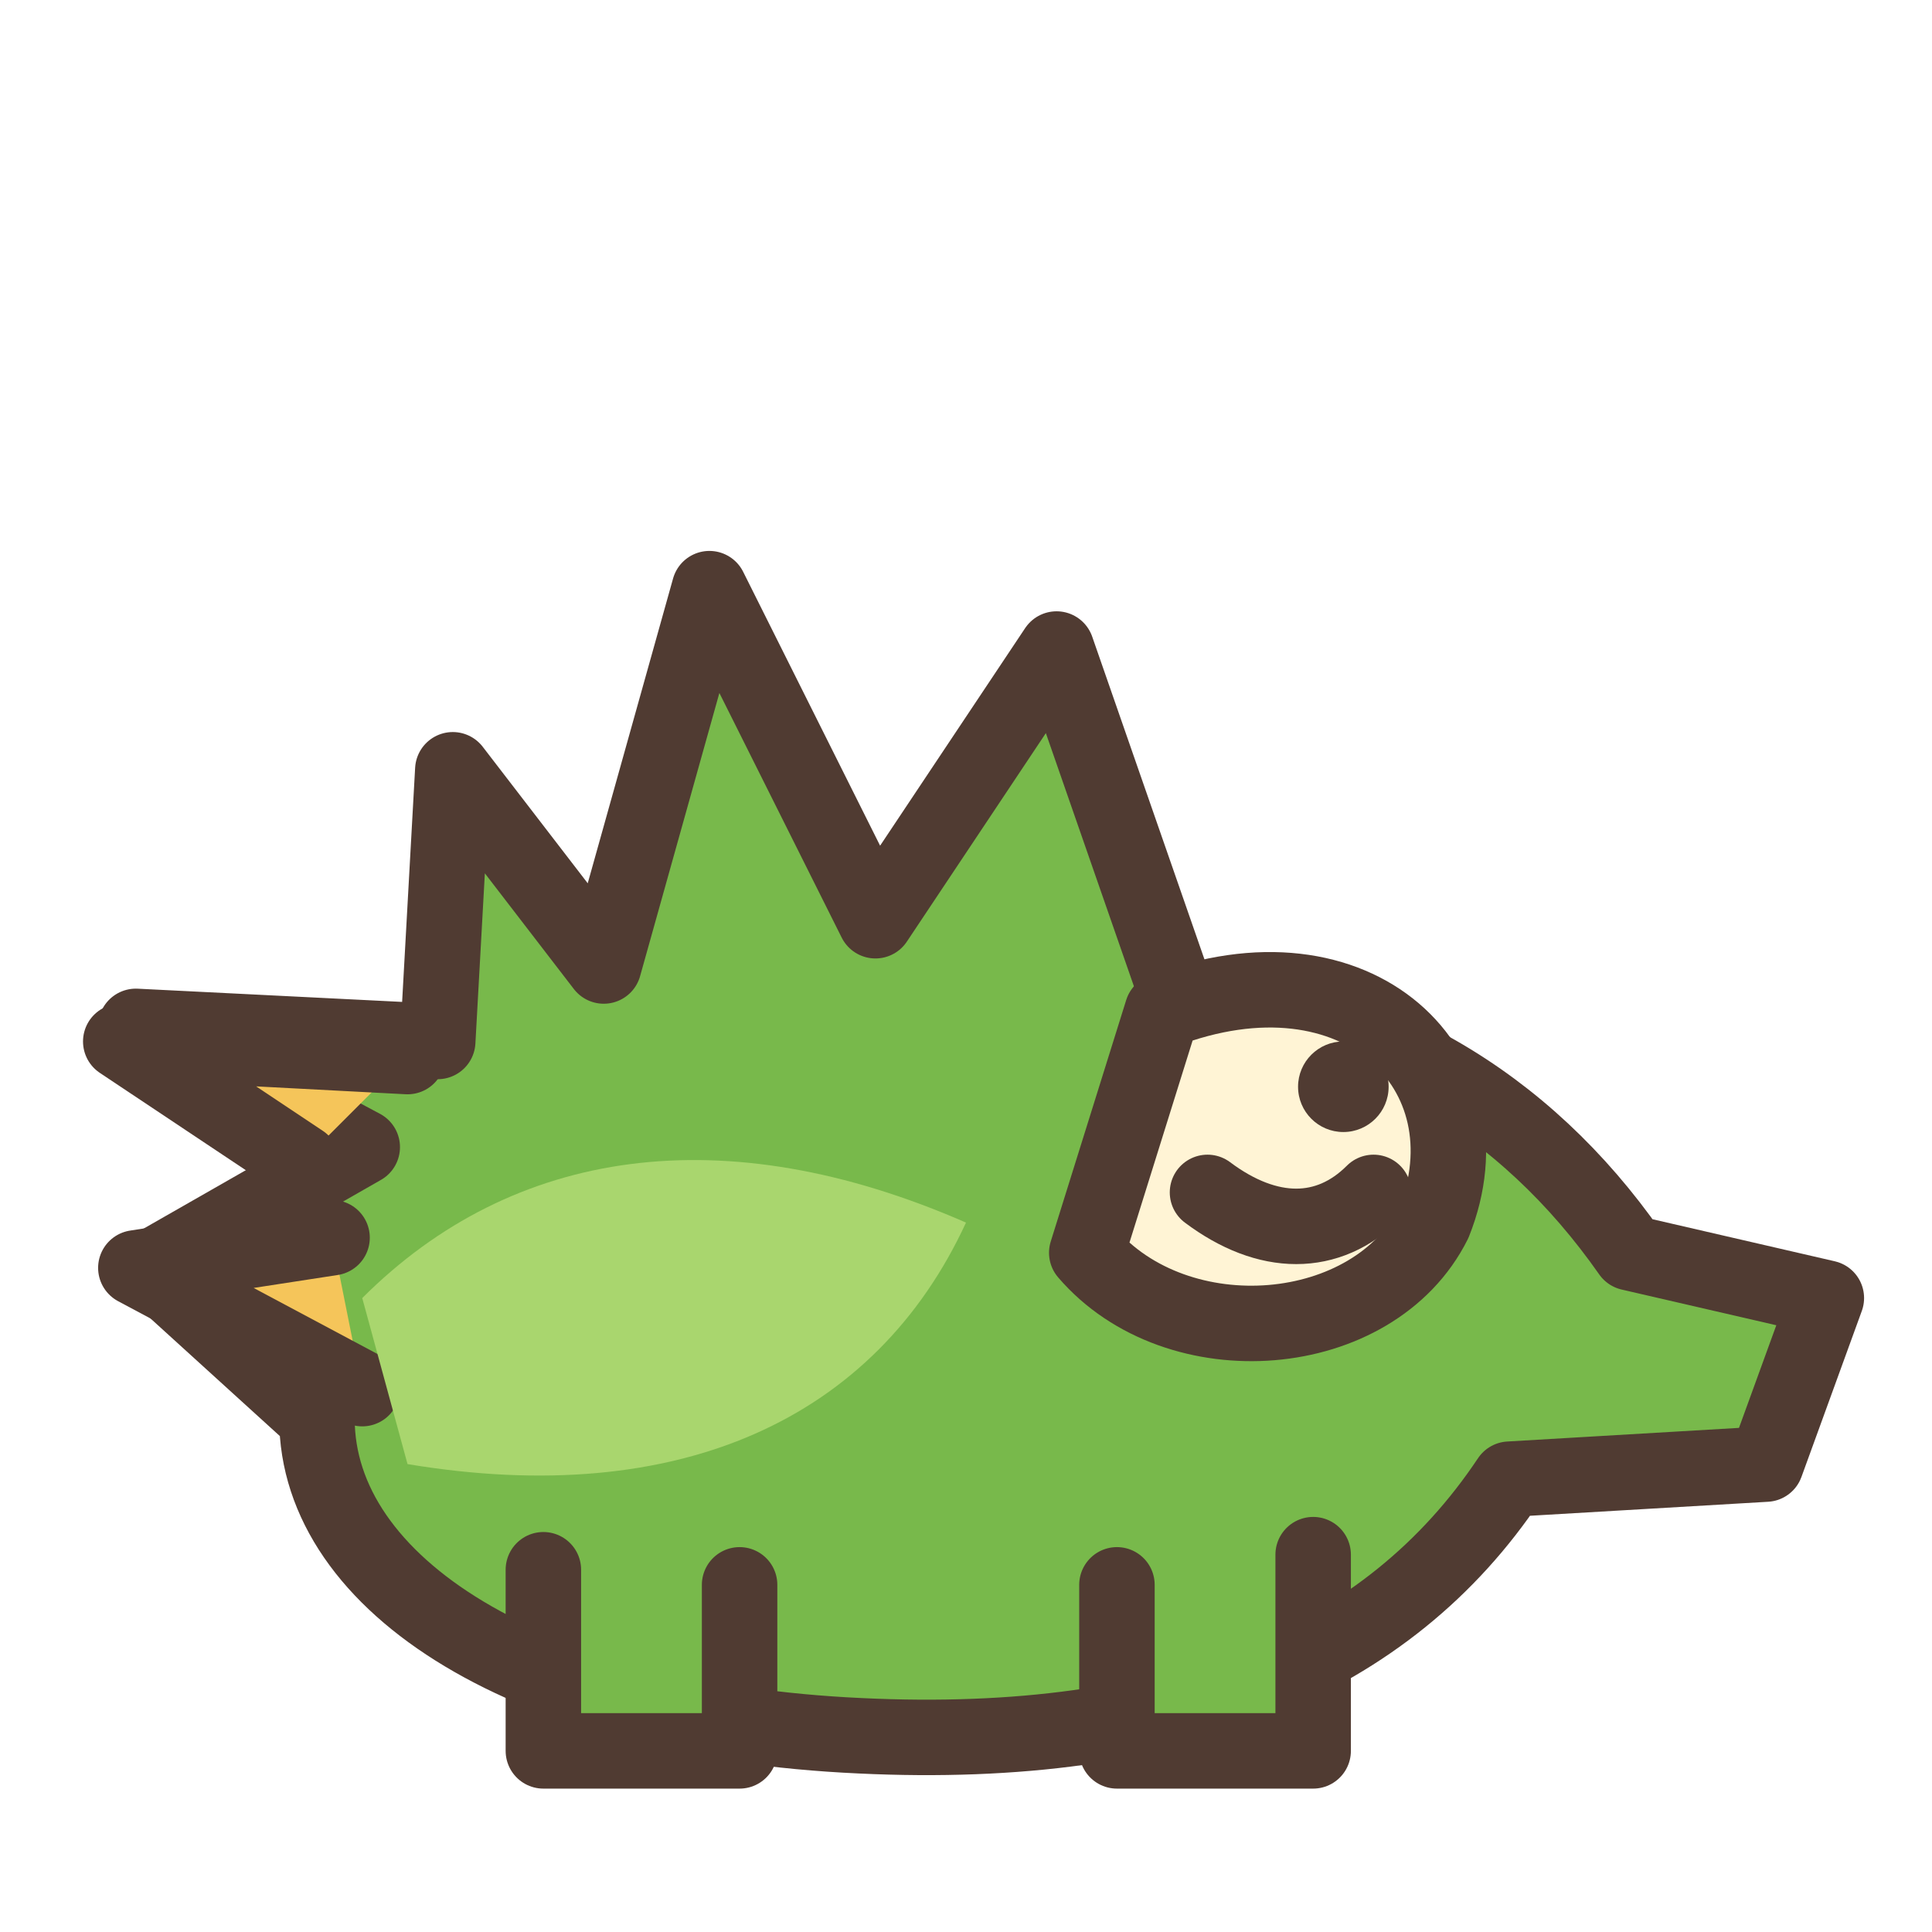
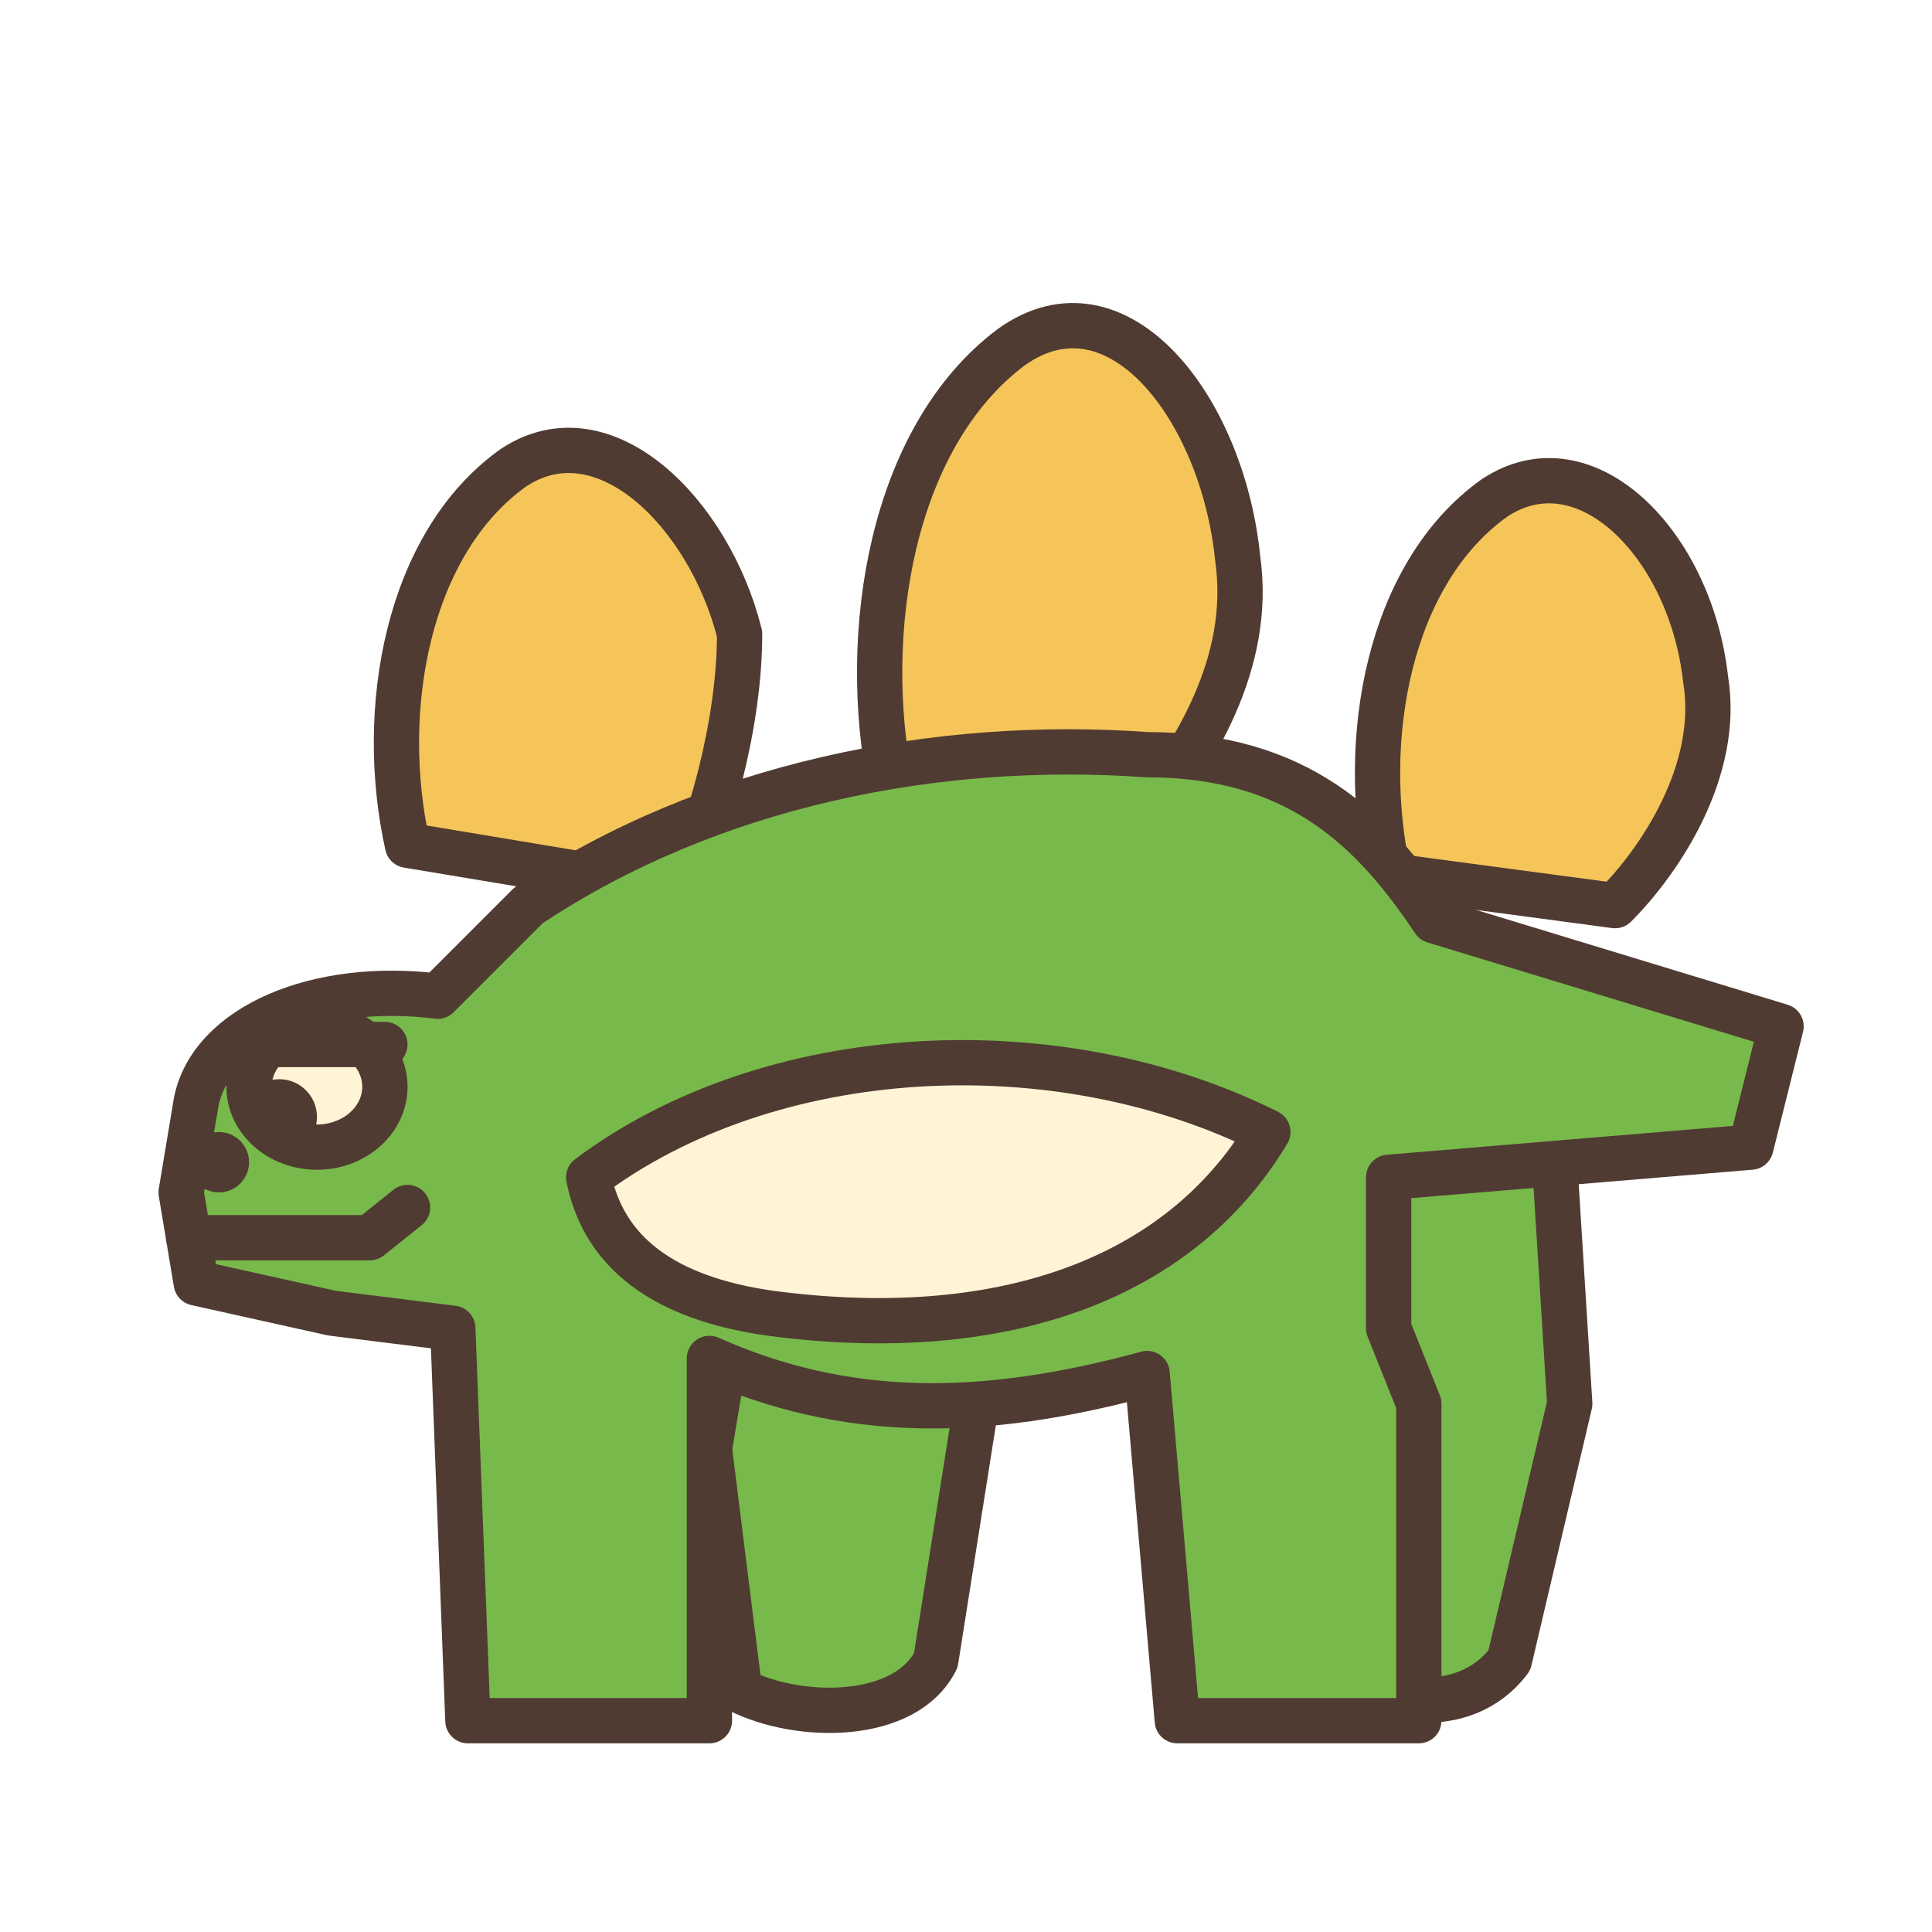
<svg xmlns="http://www.w3.org/2000/svg" viewBox="0 0 128 128">
-   <g stroke="#503B32" stroke-width="5" stroke-linejoin="round" stroke-linecap="round">
-     <path fill="#78B94B" d="M10 84 24 76 9 68l20 1 1-18 10 13 7-25 11 22 12-18 8 23c13 1 23 7 30 17l13 3-4 11-17 1c-8 12-22 18-43 17-22-1-36-10-36-21Z" />
-     <path fill="#F5C55A" d="m20 77-12-8 19 1m-5 12-13 2 15 8" />
-     <path fill="#A9D66E" d="M24 86c10-10 24-12 40-5-6 13-19 19-37 16Z" stroke="none" />
-     <path fill="#FFF4D5" d="M77 67c13-5 22 4 18 14-4 8-17 9-23 2Z" />
-     <circle fill="#503B32" cx="89" cy="72" r="3" stroke="none" />
-     <path fill="none" d="M80 79c4 3 8 3 11 0" />
-     <path fill="#78B94B" d="M36 104v12h13v-11m25 0v11h13v-13" />
+   <g stroke="#503B32" stroke-width="3" stroke-linejoin="round" stroke-linecap="round">
+     <path fill="#F5C55A" d="M27 56 C25 47 27 36 34 31 C40 27 47 34 49 42 C49 48 47 55 45 59 Z" />
+     <path fill="#F5C55A" d="M59 52 C57 42 59 29 67 23 C74 18 81 27 82 37 C83 44 79 50 76 54 Z" />
+     <path fill="#F5C55A" d="M92 58 C90 49 92 38 99 33 C105 29 112 36 113 45 C114 51 110 57 107 60 Z" />
+     <path fill="#78B94B" d="M49 84 C49 76 55 73 62 75 L65 91 L62 110 C60 114 53 114 49 112 L47 96 Z" />
+     <path fill="#78B94B" d="M91 82 C91 75 97 73 103 77 L104 93 L100 110 C97 114 91 113 88 110 L88 94 Z" />
+     <path fill="#78B94B" d="M12 79 L13 73 C14 68 21 65 29 66 L35 60 C47 52 62 49 76 50 C86 50 91 55 95 61 L118 68 L116 76 L92 78 L92 88 L94 93 L94 114 L78 114 L76 91 C65 94 56 94 47 90 L47 114 L31 114 L30 88 L22 87 L13 85 Z" />
+     <path fill="#FFF4D5" d="M39 78 C51 69 70 68 84 75 C78 85 66 89 51 87 C44 86 40 83 39 78 Z" />
+     <ellipse fill="#FFF4D5" cx="21" cy="72" rx="4.5" ry="4" />
+     <circle fill="#503B32" stroke="none" cx="18.5" cy="74" r="2.5" />
+     <path fill="none" d="M16.5 69.2 H25.5" />
+     <circle fill="#503B32" stroke="none" cx="14.5" cy="77" r="2" />
+     <path fill="none" d="M12.5 82 H24.5 L27 80" />
  </g>
</svg>
